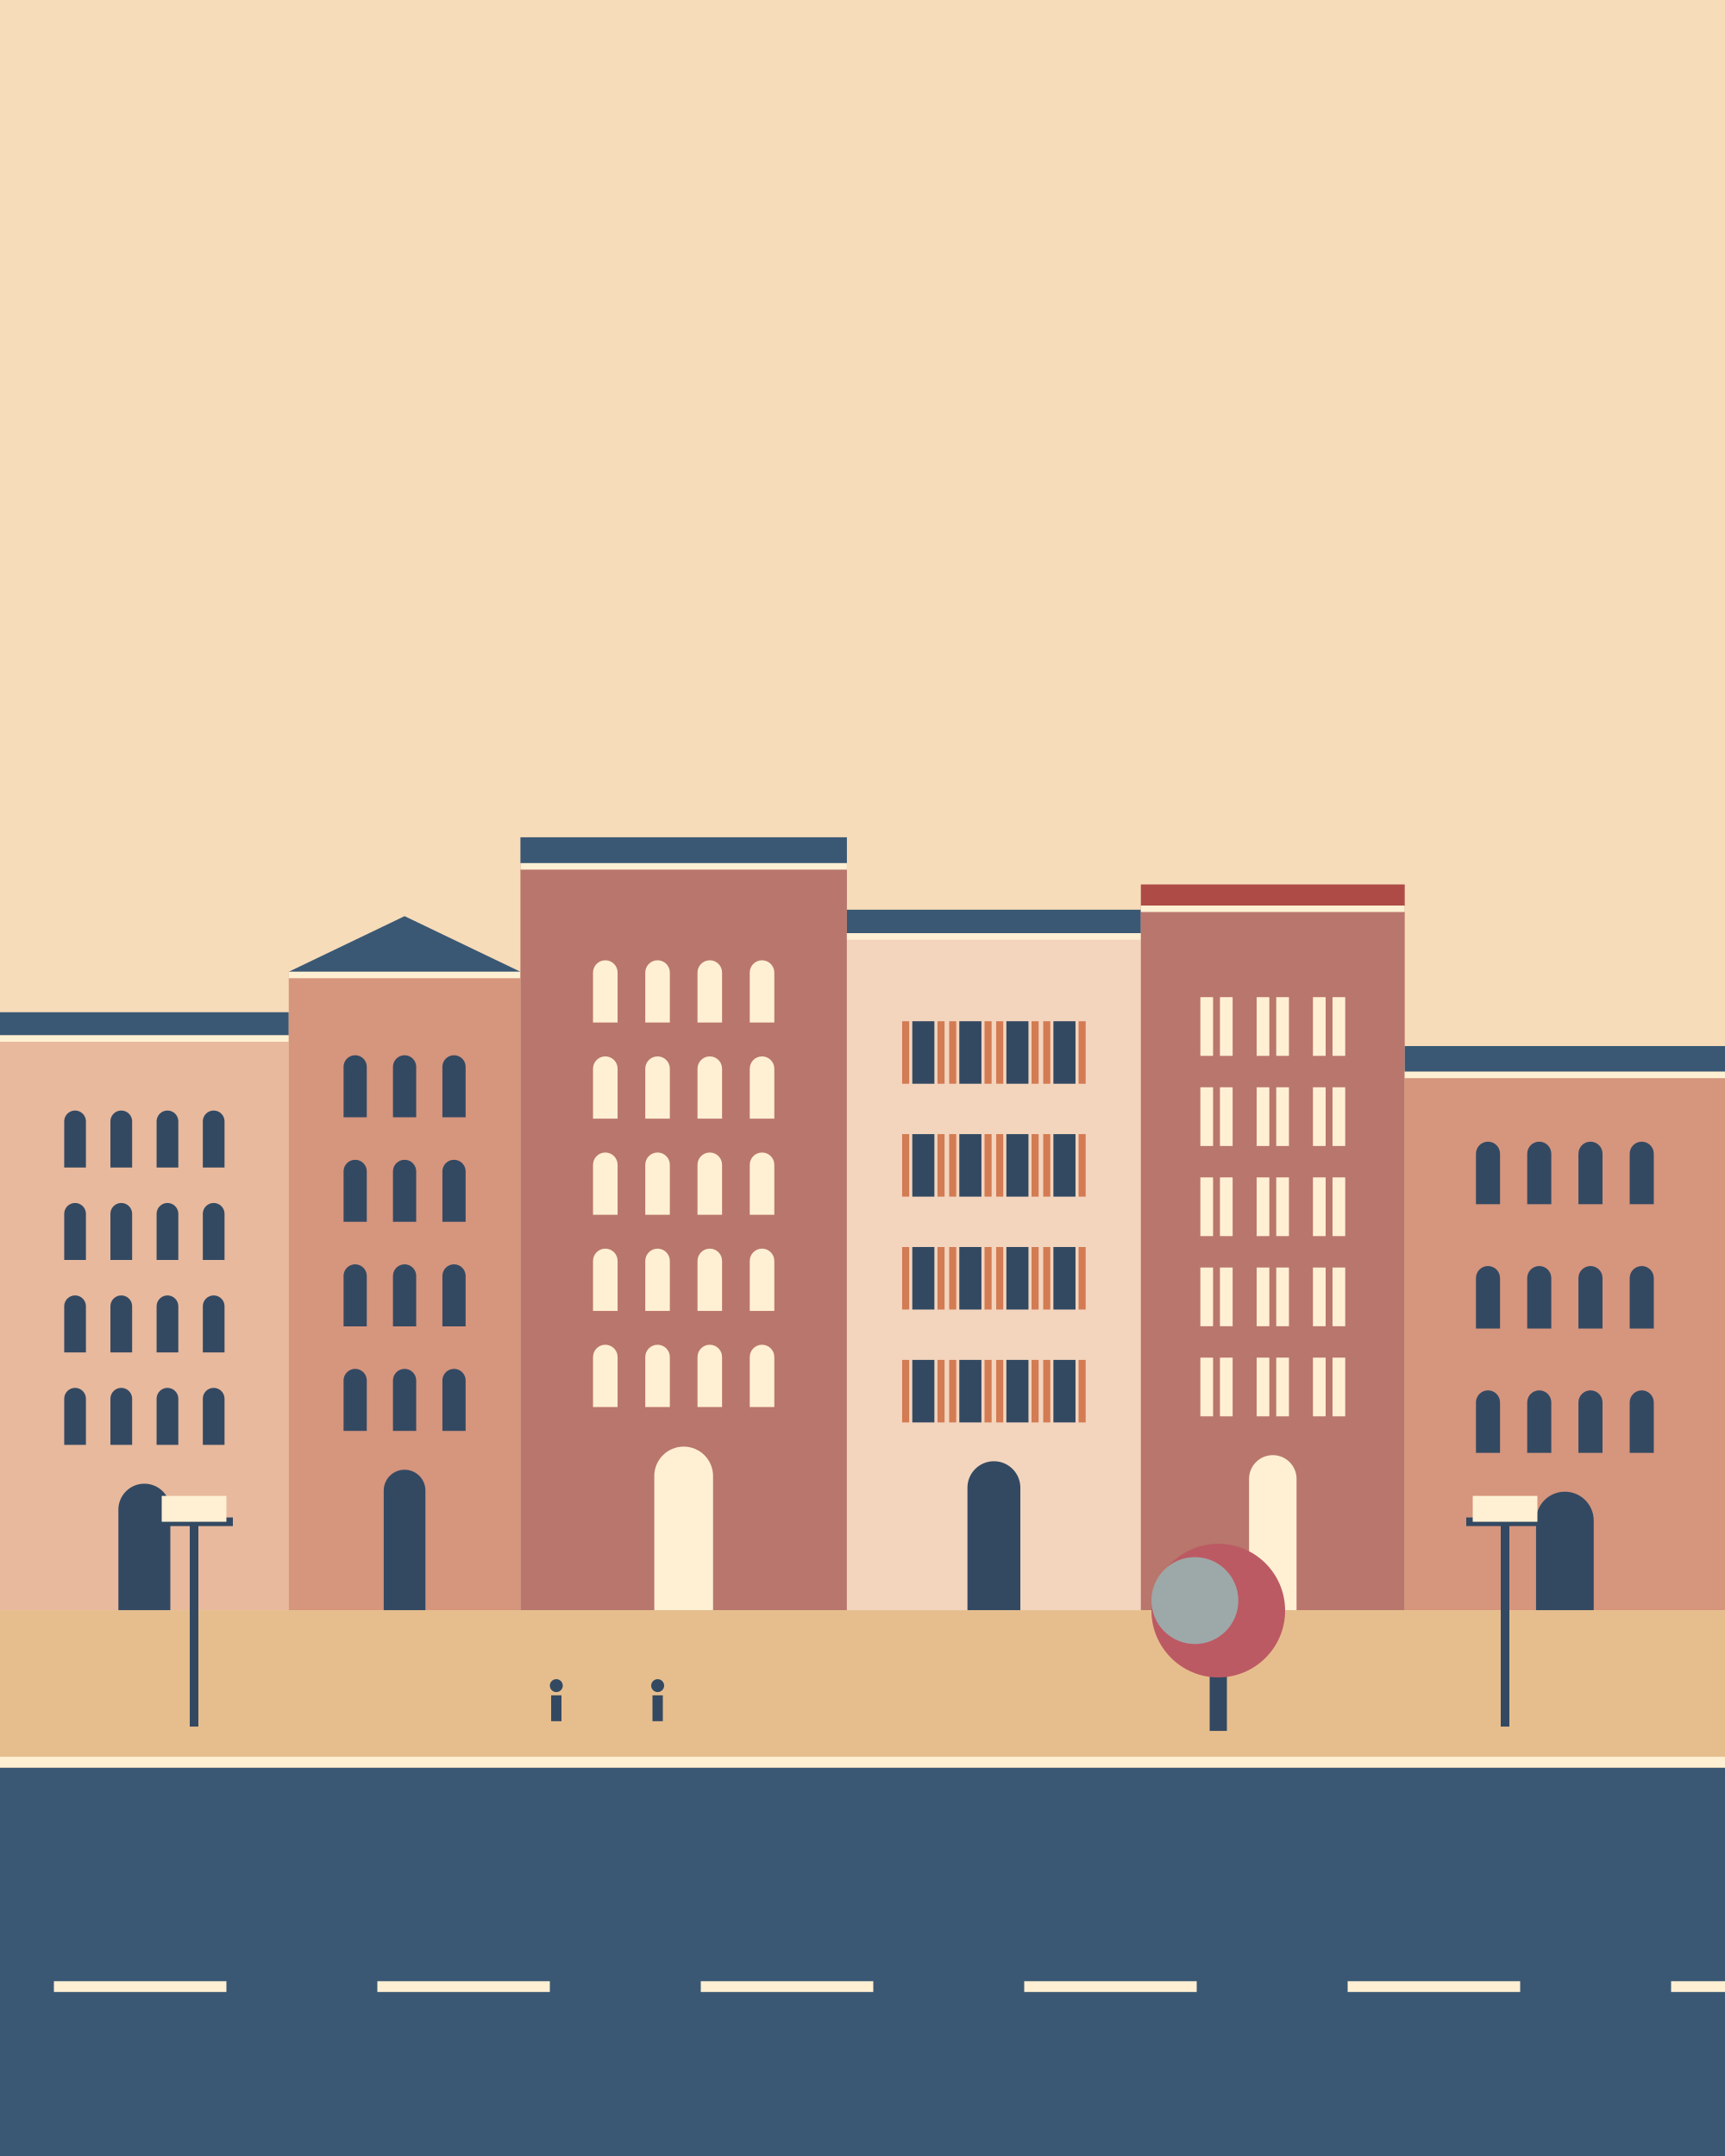
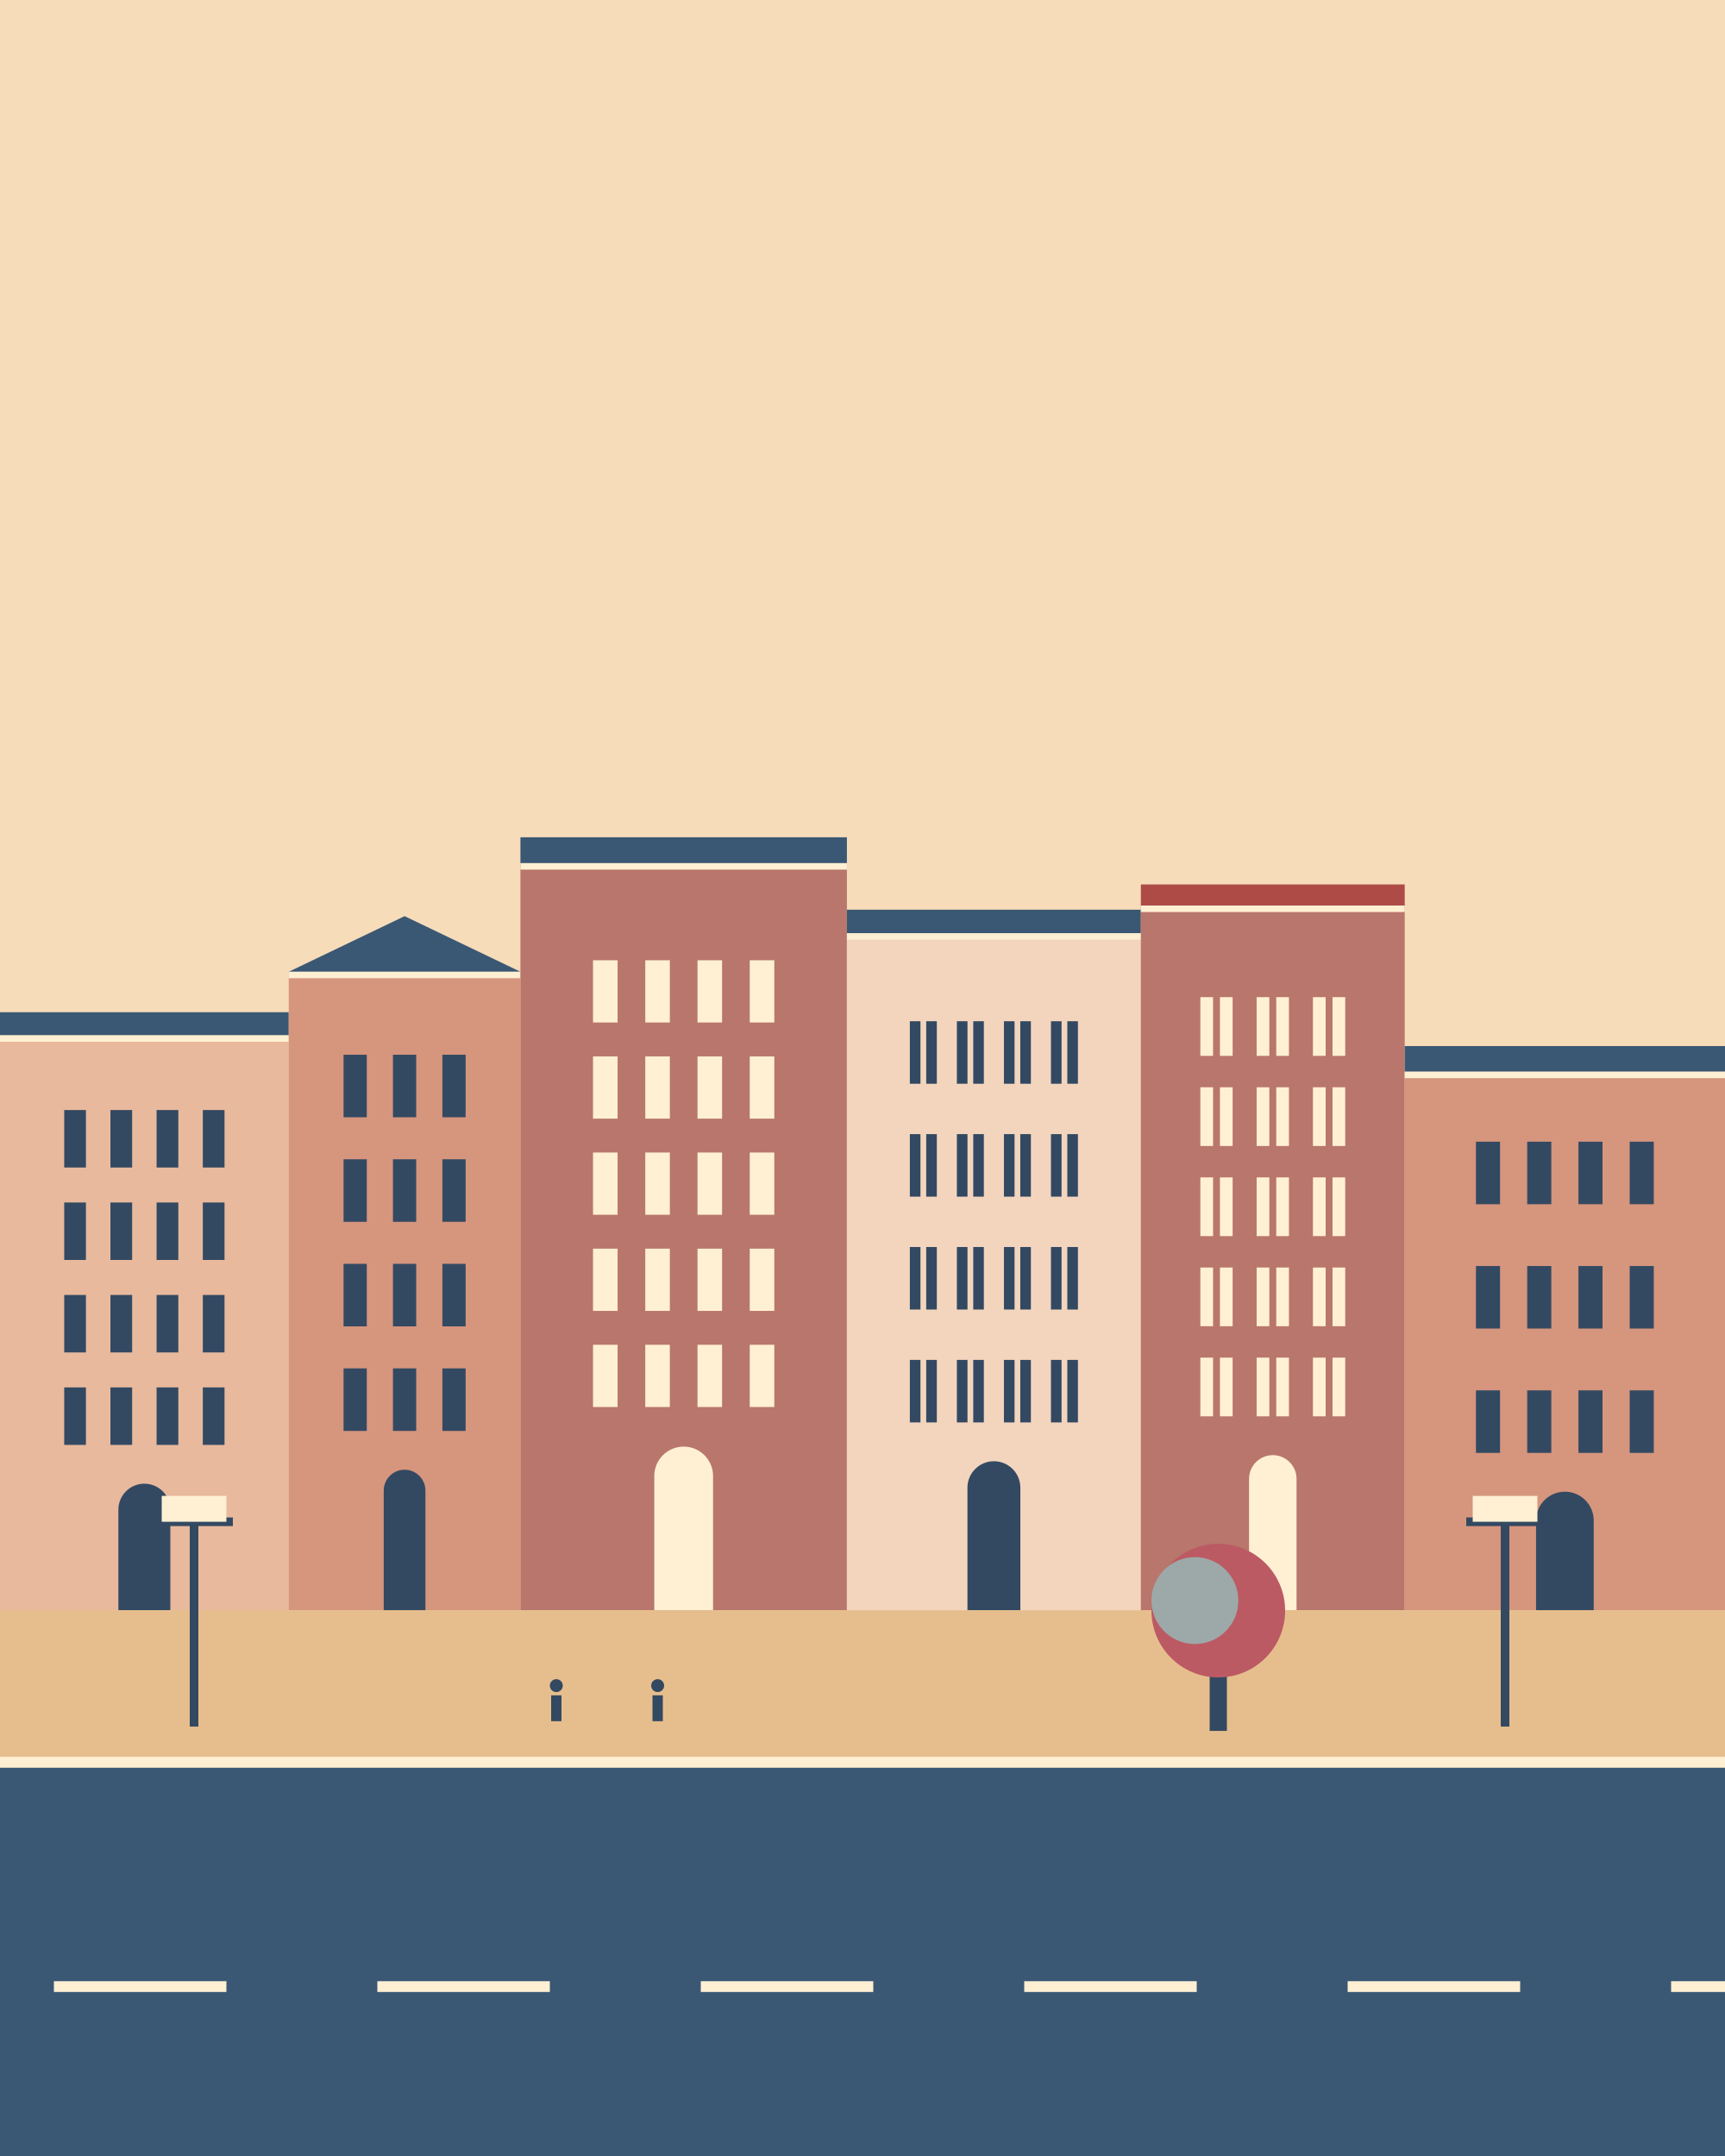
<svg xmlns="http://www.w3.org/2000/svg" width="800" height="1000" viewBox="0 0 800 1000" role="img" aria-label="道路沿い・street-002">
  <rect x="0" y="0" width="800" height="1000" fill="#f7dcba" />
  <rect x="0" y="746.83" width="800" height="73" fill="#e6be8d" />
  <rect x="0" y="819.83" width="800" height="180.17" fill="#3a5874" />
  <g data-building="b0-0">
    <rect x="0" y="480.2" width="133.91" height="266.63" fill="#e8b99d" />
    <rect x="0" y="469.49" width="133.91" height="10.71" fill="#3a5874" />
    <rect x="0" y="480.2" width="133.91" height="3" fill="#fff0d3" />
-     <path d="M29.78 541.52V519.9a5.04 5.04 0 0 1 10.07 0V541.52Z" fill="#334962" />
-     <path d="M51.21 541.52V519.9a5.04 5.04 0 0 1 10.07 0V541.52Z" fill="#334962" />
-     <path d="M72.63 541.52V519.9a5.04 5.04 0 0 1 10.07 0V541.52Z" fill="#334962" />
-     <path d="M94.06 541.52V519.9a5.04 5.04 0 0 1 10.07 0V541.52Z" fill="#334962" />
-     <path d="M29.78 584.41V562.78a5.04 5.04 0 0 1 10.07 0V584.41Z" fill="#334962" />
-     <path d="M51.21 584.41V562.78a5.04 5.04 0 0 1 10.07 0V584.41Z" fill="#334962" />
-     <path d="M72.63 584.41V562.78a5.04 5.04 0 0 1 10.07 0V584.41Z" fill="#334962" />
-     <path d="M94.06 584.41V562.78a5.04 5.04 0 0 1 10.07 0V584.41Z" fill="#334962" />
-     <path d="M29.78 627.29V605.66a5.04 5.04 0 0 1 10.07 0V627.29Z" fill="#334962" />
-     <path d="M51.21 627.29V605.66a5.04 5.04 0 0 1 10.07 0V627.29Z" fill="#334962" />
-     <path d="M72.63 627.29V605.66a5.04 5.04 0 0 1 10.07 0V627.29Z" fill="#334962" />
-     <path d="M94.06 627.29V605.66a5.04 5.04 0 0 1 10.07 0V627.29Z" fill="#334962" />
-     <path d="M29.78 670.17V648.54a5.04 5.04 0 0 1 10.07 0V670.17Z" fill="#334962" />
-     <path d="M51.21 670.17V648.54a5.04 5.04 0 0 1 10.07 0V670.17Z" fill="#334962" />
-     <path d="M72.63 670.17V648.54a5.04 5.04 0 0 1 10.07 0V670.17Z" fill="#334962" />
-     <path d="M94.06 670.17V648.54a5.04 5.04 0 0 1 10.07 0V670.17Z" fill="#334962" />
+     <rect x="29.78" y="514.86" width="10.07" height="26.66" fill="#334962" />
+     <rect x="51.21" y="514.86" width="10.07" height="26.66" fill="#334962" />
+     <rect x="72.63" y="514.86" width="10.07" height="26.66" fill="#334962" />
+     <rect x="94.06" y="514.86" width="10.07" height="26.66" fill="#334962" />
+     <rect x="29.78" y="557.74" width="10.07" height="26.66" fill="#334962" />
+     <rect x="51.21" y="557.74" width="10.07" height="26.66" fill="#334962" />
+     <rect x="72.63" y="557.74" width="10.07" height="26.66" fill="#334962" />
+     <rect x="94.06" y="557.74" width="10.07" height="26.66" fill="#334962" />
+     <rect x="29.78" y="600.63" width="10.07" height="26.66" fill="#334962" />
+     <rect x="51.21" y="600.63" width="10.07" height="26.66" fill="#334962" />
+     <rect x="72.63" y="600.63" width="10.07" height="26.66" fill="#334962" />
+     <rect x="94.06" y="600.63" width="10.07" height="26.66" fill="#334962" />
+     <rect x="29.78" y="643.51" width="10.07" height="26.66" fill="#334962" />
+     <rect x="51.21" y="643.51" width="10.07" height="26.66" fill="#334962" />
+     <rect x="72.63" y="643.51" width="10.07" height="26.66" fill="#334962" />
+     <rect x="94.06" y="643.51" width="10.07" height="26.66" fill="#334962" />
    <path d="M54.9 746.83V700.22a12.05 12.05 0 0 1 24.1 0V746.83Z" fill="#334962" />
  </g>
  <g data-building="b0-1">
    <rect x="133.91" y="450.72" width="107.45" height="296.11" fill="#d6957d" />
    <polygon points="133.91,450.72 187.63,424.93 241.36,450.72" fill="#3a5874" />
    <rect x="133.91" y="450.72" width="107.45" height="3" fill="#fff0d3" />
-     <path d="M159.33 518.21V494.6a5.39 5.39 0 0 1 10.77 0V518.21Z" fill="#334962" />
-     <path d="M182.25 518.21V494.6a5.39 5.39 0 0 1 10.77 0V518.21Z" fill="#334962" />
-     <path d="M205.17 518.21V494.6a5.39 5.39 0 0 1 10.77 0V518.21Z" fill="#334962" />
-     <path d="M159.33 566.7V543.09a5.39 5.39 0 0 1 10.77 0V566.7Z" fill="#334962" />
-     <path d="M182.25 566.7V543.09a5.39 5.39 0 0 1 10.77 0V566.7Z" fill="#334962" />
-     <path d="M205.17 566.7V543.09a5.39 5.39 0 0 1 10.77 0V566.7Z" fill="#334962" />
-     <path d="M159.33 615.2V591.58a5.39 5.39 0 0 1 10.77 0V615.2Z" fill="#334962" />
-     <path d="M182.25 615.2V591.58a5.39 5.39 0 0 1 10.77 0V615.2Z" fill="#334962" />
-     <path d="M205.17 615.2V591.58a5.39 5.39 0 0 1 10.77 0V615.2Z" fill="#334962" />
-     <path d="M159.33 663.69V640.07a5.39 5.39 0 0 1 10.77 0V663.69Z" fill="#334962" />
-     <path d="M182.25 663.69V640.07a5.39 5.39 0 0 1 10.77 0V663.69Z" fill="#334962" />
-     <path d="M205.17 663.69V640.07a5.39 5.39 0 0 1 10.77 0V663.69Z" fill="#334962" />
+     <rect x="159.33" y="489.21" width="10.77" height="29" fill="#334962" />
+     <rect x="182.25" y="489.21" width="10.77" height="29" fill="#334962" />
+     <rect x="205.17" y="489.21" width="10.77" height="29" fill="#334962" />
+     <rect x="159.33" y="537.7" width="10.77" height="29" fill="#334962" />
+     <rect x="182.25" y="537.7" width="10.77" height="29" fill="#334962" />
+     <rect x="205.17" y="537.7" width="10.77" height="29" fill="#334962" />
+     <rect x="159.33" y="586.2" width="10.77" height="29" fill="#334962" />
+     <rect x="182.25" y="586.2" width="10.77" height="29" fill="#334962" />
+     <rect x="205.17" y="586.2" width="10.77" height="29" fill="#334962" />
+     <rect x="159.33" y="634.69" width="10.77" height="29" fill="#334962" />
+     <rect x="182.25" y="634.69" width="10.77" height="29" fill="#334962" />
+     <rect x="205.17" y="634.69" width="10.77" height="29" fill="#334962" />
    <path d="M177.96 746.83V691.36a9.67 9.67 0 0 1 19.34 0V746.83Z" fill="#334962" />
  </g>
  <g data-building="b0-2">
    <rect x="241.36" y="400.35" width="151.41" height="346.48" fill="#b9766c" />
    <rect x="241.36" y="388.35" width="151.41" height="12" fill="#3a5874" />
    <rect x="241.36" y="400.35" width="151.41" height="3" fill="#fff0d3" />
-     <path d="M275.03 474.27V451.09a5.69 5.69 0 0 1 11.39 0V474.27Z" fill="#fff0d3" />
-     <path d="M299.26 474.27V451.09a5.69 5.69 0 0 1 11.39 0V474.27Z" fill="#fff0d3" />
-     <path d="M323.48 474.27V451.09a5.69 5.69 0 0 1 11.39 0V474.27Z" fill="#fff0d3" />
-     <path d="M347.71 474.27V451.09a5.69 5.69 0 0 1 11.39 0V474.27Z" fill="#fff0d3" />
-     <path d="M275.03 518.85V495.67a5.69 5.69 0 0 1 11.39 0V518.85Z" fill="#fff0d3" />
-     <path d="M299.26 518.85V495.67a5.69 5.69 0 0 1 11.39 0V518.85Z" fill="#fff0d3" />
-     <path d="M323.48 518.85V495.67a5.69 5.69 0 0 1 11.39 0V518.85Z" fill="#fff0d3" />
-     <path d="M347.71 518.85V495.67a5.69 5.69 0 0 1 11.39 0V518.85Z" fill="#fff0d3" />
-     <path d="M275.03 563.44V540.25a5.69 5.69 0 0 1 11.39 0V563.44Z" fill="#fff0d3" />
-     <path d="M299.26 563.44V540.25a5.69 5.69 0 0 1 11.39 0V563.44Z" fill="#fff0d3" />
-     <path d="M323.48 563.44V540.25a5.69 5.69 0 0 1 11.39 0V563.44Z" fill="#fff0d3" />
-     <path d="M347.71 563.44V540.25a5.69 5.69 0 0 1 11.39 0V563.44Z" fill="#fff0d3" />
-     <path d="M275.03 608.02V584.84a5.69 5.69 0 0 1 11.39 0V608.02Z" fill="#fff0d3" />
-     <path d="M299.26 608.02V584.84a5.69 5.69 0 0 1 11.39 0V608.02Z" fill="#fff0d3" />
-     <path d="M323.48 608.02V584.84a5.69 5.69 0 0 1 11.39 0V608.02Z" fill="#fff0d3" />
-     <path d="M347.71 608.02V584.84a5.69 5.69 0 0 1 11.39 0V608.02Z" fill="#fff0d3" />
-     <path d="M275.03 652.6V629.42a5.69 5.69 0 0 1 11.39 0V652.6Z" fill="#fff0d3" />
-     <path d="M299.26 652.6V629.42a5.69 5.69 0 0 1 11.39 0V652.6Z" fill="#fff0d3" />
-     <path d="M323.48 652.6V629.42a5.69 5.69 0 0 1 11.39 0V652.6Z" fill="#fff0d3" />
-     <path d="M347.71 652.6V629.42a5.69 5.69 0 0 1 11.39 0V652.6Z" fill="#fff0d3" />
+     <rect x="275.03" y="445.39" width="11.39" height="28.87" fill="#fff0d3" />
+     <rect x="299.26" y="445.39" width="11.39" height="28.87" fill="#fff0d3" />
+     <rect x="323.48" y="445.39" width="11.39" height="28.87" fill="#fff0d3" />
+     <rect x="347.71" y="445.39" width="11.39" height="28.87" fill="#fff0d3" />
+     <rect x="275.03" y="489.98" width="11.39" height="28.87" fill="#fff0d3" />
+     <rect x="299.26" y="489.98" width="11.39" height="28.87" fill="#fff0d3" />
+     <rect x="323.48" y="489.98" width="11.39" height="28.87" fill="#fff0d3" />
+     <rect x="347.71" y="489.98" width="11.39" height="28.87" fill="#fff0d3" />
+     <rect x="275.03" y="534.56" width="11.39" height="28.87" fill="#fff0d3" />
+     <rect x="299.26" y="534.56" width="11.39" height="28.87" fill="#fff0d3" />
+     <rect x="323.48" y="534.56" width="11.39" height="28.87" fill="#fff0d3" />
+     <rect x="347.71" y="534.56" width="11.39" height="28.87" fill="#fff0d3" />
+     <rect x="275.03" y="579.15" width="11.39" height="28.87" fill="#fff0d3" />
+     <rect x="299.26" y="579.15" width="11.39" height="28.87" fill="#fff0d3" />
+     <rect x="323.48" y="579.15" width="11.39" height="28.87" fill="#fff0d3" />
+     <rect x="347.71" y="579.15" width="11.39" height="28.87" fill="#fff0d3" />
+     <rect x="275.03" y="623.73" width="11.39" height="28.87" fill="#fff0d3" />
+     <rect x="299.26" y="623.73" width="11.39" height="28.87" fill="#fff0d3" />
+     <rect x="323.48" y="623.73" width="11.39" height="28.87" fill="#fff0d3" />
+     <rect x="347.71" y="623.73" width="11.39" height="28.87" fill="#fff0d3" />
    <path d="M303.44 746.83V684.23a13.63 13.63 0 0 1 27.25 0V746.83Z" fill="#fff0d3" />
  </g>
  <g data-building="b0-3">
    <rect x="392.77" y="432.85" width="136.33" height="313.98" fill="#f3d5be" />
    <rect x="392.77" y="421.94" width="136.33" height="10.91" fill="#3a5874" />
    <rect x="392.77" y="432.85" width="136.33" height="3" fill="#fff0d3" />
-     <rect x="423.09" y="473.67" width="10.25" height="29" fill="#334962" />
-     <rect x="418.37" y="473.67" width="3.28" height="29" fill="#d37b53" />
-     <rect x="434.78" y="473.67" width="3.28" height="29" fill="#d37b53" />
-     <rect x="444.9" y="473.67" width="10.25" height="29" fill="#334962" />
-     <rect x="440.19" y="473.67" width="3.28" height="29" fill="#d37b53" />
-     <rect x="456.59" y="473.67" width="3.28" height="29" fill="#d37b53" />
-     <rect x="466.72" y="473.67" width="10.25" height="29" fill="#334962" />
-     <rect x="462" y="473.67" width="3.28" height="29" fill="#d37b53" />
-     <rect x="478.4" y="473.67" width="3.28" height="29" fill="#d37b53" />
-     <rect x="488.53" y="473.67" width="10.25" height="29" fill="#334962" />
-     <rect x="483.81" y="473.67" width="3.28" height="29" fill="#d37b53" />
-     <rect x="500.22" y="473.67" width="3.28" height="29" fill="#d37b53" />
-     <rect x="423.09" y="526.03" width="10.25" height="29" fill="#334962" />
-     <rect x="418.37" y="526.03" width="3.28" height="29" fill="#d37b53" />
-     <rect x="434.78" y="526.03" width="3.28" height="29" fill="#d37b53" />
-     <rect x="444.9" y="526.03" width="10.25" height="29" fill="#334962" />
-     <rect x="440.19" y="526.03" width="3.28" height="29" fill="#d37b53" />
-     <rect x="456.59" y="526.03" width="3.28" height="29" fill="#d37b53" />
-     <rect x="466.72" y="526.03" width="10.25" height="29" fill="#334962" />
-     <rect x="462" y="526.03" width="3.28" height="29" fill="#d37b53" />
-     <rect x="478.4" y="526.03" width="3.28" height="29" fill="#d37b53" />
-     <rect x="488.53" y="526.03" width="10.25" height="29" fill="#334962" />
-     <rect x="483.81" y="526.03" width="3.28" height="29" fill="#d37b53" />
-     <rect x="500.22" y="526.03" width="3.28" height="29" fill="#d37b53" />
-     <rect x="423.09" y="578.39" width="10.25" height="29" fill="#334962" />
-     <rect x="418.37" y="578.39" width="3.28" height="29" fill="#d37b53" />
-     <rect x="434.78" y="578.39" width="3.28" height="29" fill="#d37b53" />
-     <rect x="444.9" y="578.39" width="10.25" height="29" fill="#334962" />
-     <rect x="440.19" y="578.39" width="3.28" height="29" fill="#d37b53" />
-     <rect x="456.59" y="578.39" width="3.28" height="29" fill="#d37b53" />
-     <rect x="466.72" y="578.39" width="10.25" height="29" fill="#334962" />
-     <rect x="462" y="578.39" width="3.28" height="29" fill="#d37b53" />
-     <rect x="478.4" y="578.39" width="3.28" height="29" fill="#d37b53" />
-     <rect x="488.53" y="578.39" width="10.25" height="29" fill="#334962" />
-     <rect x="483.81" y="578.39" width="3.28" height="29" fill="#d37b53" />
-     <rect x="500.22" y="578.39" width="3.28" height="29" fill="#d37b53" />
-     <rect x="423.09" y="630.75" width="10.25" height="29" fill="#334962" />
-     <rect x="418.37" y="630.75" width="3.28" height="29" fill="#d37b53" />
-     <rect x="434.78" y="630.75" width="3.28" height="29" fill="#d37b53" />
-     <rect x="444.9" y="630.75" width="10.25" height="29" fill="#334962" />
-     <rect x="440.19" y="630.75" width="3.28" height="29" fill="#d37b53" />
-     <rect x="456.59" y="630.75" width="3.28" height="29" fill="#d37b53" />
-     <rect x="466.72" y="630.75" width="10.25" height="29" fill="#334962" />
-     <rect x="462" y="630.75" width="3.28" height="29" fill="#d37b53" />
-     <rect x="478.4" y="630.75" width="3.28" height="29" fill="#d37b53" />
-     <rect x="488.53" y="630.75" width="10.25" height="29" fill="#334962" />
-     <rect x="483.81" y="630.75" width="3.28" height="29" fill="#d37b53" />
-     <rect x="500.22" y="630.75" width="3.28" height="29" fill="#d37b53" />
+     <rect x="421.96" y="473.67" width="4.92" height="29" fill="#334962" />
+     <rect x="429.55" y="473.67" width="4.92" height="29" fill="#334962" />
+     <rect x="443.77" y="473.67" width="4.92" height="29" fill="#334962" />
+     <rect x="451.36" y="473.67" width="4.92" height="29" fill="#334962" />
+     <rect x="465.59" y="473.67" width="4.92" height="29" fill="#334962" />
+     <rect x="473.17" y="473.67" width="4.92" height="29" fill="#334962" />
+     <rect x="487.4" y="473.67" width="4.92" height="29" fill="#334962" />
+     <rect x="494.99" y="473.67" width="4.92" height="29" fill="#334962" />
+     <rect x="421.96" y="526.03" width="4.92" height="29" fill="#334962" />
+     <rect x="429.55" y="526.03" width="4.92" height="29" fill="#334962" />
+     <rect x="443.77" y="526.03" width="4.92" height="29" fill="#334962" />
+     <rect x="451.36" y="526.03" width="4.92" height="29" fill="#334962" />
+     <rect x="465.59" y="526.03" width="4.92" height="29" fill="#334962" />
+     <rect x="473.17" y="526.03" width="4.92" height="29" fill="#334962" />
+     <rect x="487.4" y="526.03" width="4.92" height="29" fill="#334962" />
+     <rect x="494.99" y="526.03" width="4.92" height="29" fill="#334962" />
+     <rect x="421.96" y="578.39" width="4.92" height="29" fill="#334962" />
+     <rect x="429.55" y="578.39" width="4.92" height="29" fill="#334962" />
+     <rect x="443.77" y="578.39" width="4.92" height="29" fill="#334962" />
+     <rect x="451.36" y="578.39" width="4.92" height="29" fill="#334962" />
+     <rect x="465.59" y="578.39" width="4.92" height="29" fill="#334962" />
+     <rect x="473.17" y="578.39" width="4.92" height="29" fill="#334962" />
+     <rect x="487.4" y="578.39" width="4.92" height="29" fill="#334962" />
+     <rect x="494.99" y="578.39" width="4.92" height="29" fill="#334962" />
+     <rect x="421.96" y="630.75" width="4.92" height="29" fill="#334962" />
+     <rect x="429.55" y="630.75" width="4.92" height="29" fill="#334962" />
+     <rect x="443.77" y="630.75" width="4.92" height="29" fill="#334962" />
+     <rect x="451.36" y="630.75" width="4.92" height="29" fill="#334962" />
+     <rect x="465.59" y="630.75" width="4.92" height="29" fill="#334962" />
+     <rect x="473.17" y="630.75" width="4.92" height="29" fill="#334962" />
+     <rect x="487.4" y="630.75" width="4.92" height="29" fill="#334962" />
+     <rect x="494.99" y="630.75" width="4.92" height="29" fill="#334962" />
    <path d="M448.67 746.83V690.02a12.27 12.27 0 0 1 24.54 0V746.83Z" fill="#334962" />
  </g>
  <g data-building="b0-4">
    <rect x="529.09" y="420.01" width="122.38" height="326.82" fill="#b9766c" />
    <rect x="529.09" y="410.22" width="122.38" height="9.79" fill="#ae4b47" />
    <rect x="529.09" y="420.01" width="122.38" height="3" fill="#fff0d3" />
    <rect x="556.69" y="462.5" width="5.89" height="27.23" fill="#fff0d3" />
    <rect x="565.77" y="462.5" width="5.89" height="27.23" fill="#fff0d3" />
    <rect x="582.79" y="462.5" width="5.89" height="27.23" fill="#fff0d3" />
    <rect x="591.88" y="462.5" width="5.89" height="27.23" fill="#fff0d3" />
    <rect x="608.9" y="462.5" width="5.89" height="27.23" fill="#fff0d3" />
    <rect x="617.98" y="462.5" width="5.89" height="27.23" fill="#fff0d3" />
    <rect x="556.69" y="504.3" width="5.89" height="27.23" fill="#fff0d3" />
    <rect x="565.77" y="504.3" width="5.89" height="27.23" fill="#fff0d3" />
    <rect x="582.79" y="504.3" width="5.89" height="27.23" fill="#fff0d3" />
    <rect x="591.88" y="504.3" width="5.89" height="27.23" fill="#fff0d3" />
    <rect x="608.9" y="504.3" width="5.89" height="27.23" fill="#fff0d3" />
    <rect x="617.98" y="504.3" width="5.89" height="27.23" fill="#fff0d3" />
    <rect x="556.69" y="546.1" width="5.89" height="27.23" fill="#fff0d3" />
    <rect x="565.77" y="546.1" width="5.89" height="27.23" fill="#fff0d3" />
    <rect x="582.79" y="546.1" width="5.89" height="27.23" fill="#fff0d3" />
    <rect x="591.88" y="546.1" width="5.89" height="27.23" fill="#fff0d3" />
    <rect x="608.9" y="546.1" width="5.89" height="27.23" fill="#fff0d3" />
    <rect x="617.98" y="546.1" width="5.89" height="27.23" fill="#fff0d3" />
    <rect x="556.69" y="587.9" width="5.89" height="27.23" fill="#fff0d3" />
    <rect x="565.77" y="587.9" width="5.89" height="27.23" fill="#fff0d3" />
    <rect x="582.79" y="587.9" width="5.89" height="27.23" fill="#fff0d3" />
    <rect x="591.88" y="587.9" width="5.89" height="27.23" fill="#fff0d3" />
    <rect x="608.9" y="587.9" width="5.89" height="27.23" fill="#fff0d3" />
    <rect x="617.98" y="587.9" width="5.89" height="27.23" fill="#fff0d3" />
    <rect x="556.69" y="629.69" width="5.89" height="27.23" fill="#fff0d3" />
    <rect x="565.77" y="629.69" width="5.89" height="27.23" fill="#fff0d3" />
    <rect x="582.79" y="629.69" width="5.89" height="27.23" fill="#fff0d3" />
    <rect x="591.88" y="629.69" width="5.89" height="27.23" fill="#fff0d3" />
    <rect x="608.9" y="629.69" width="5.89" height="27.23" fill="#fff0d3" />
    <rect x="617.98" y="629.69" width="5.89" height="27.23" fill="#fff0d3" />
    <path d="M579.27 746.83V685.94a11.01 11.01 0 0 1 22.03 0V746.83Z" fill="#fff0d3" />
  </g>
  <g data-building="b0-5">
    <rect x="651.47" y="497.07" width="148.53" height="249.76" fill="#d6957d" />
    <rect x="651.47" y="485.19" width="148.53" height="11.88" fill="#3a5874" />
    <rect x="651.47" y="497.07" width="148.53" height="3" fill="#fff0d3" />
-     <path d="M684.5 558.54V535.12a5.58 5.58 0 0 1 11.17 0V558.54Z" fill="#334962" />
-     <path d="M708.27 558.54V535.12a5.58 5.58 0 0 1 11.17 0V558.54Z" fill="#334962" />
-     <path d="M732.03 558.54V535.12a5.58 5.58 0 0 1 11.17 0V558.54Z" fill="#334962" />
-     <path d="M755.8 558.54V535.12a5.58 5.58 0 0 1 11.17 0V558.54Z" fill="#334962" />
-     <path d="M684.5 616.21V592.8a5.58 5.58 0 0 1 11.17 0V616.21Z" fill="#334962" />
-     <path d="M708.27 616.21V592.8a5.58 5.58 0 0 1 11.17 0V616.21Z" fill="#334962" />
-     <path d="M732.03 616.21V592.8a5.58 5.58 0 0 1 11.17 0V616.21Z" fill="#334962" />
-     <path d="M755.8 616.21V592.8a5.58 5.58 0 0 1 11.17 0V616.21Z" fill="#334962" />
-     <path d="M684.5 673.88V650.47a5.58 5.58 0 0 1 11.17 0V673.88Z" fill="#334962" />
-     <path d="M708.27 673.88V650.47a5.58 5.58 0 0 1 11.17 0V673.88Z" fill="#334962" />
-     <path d="M732.03 673.88V650.47a5.58 5.58 0 0 1 11.17 0V673.88Z" fill="#334962" />
-     <path d="M755.8 673.88V650.47a5.58 5.58 0 0 1 11.17 0V673.88Z" fill="#334962" />
+     <rect x="684.5" y="529.54" width="11.17" height="29" fill="#334962" />
+     <rect x="708.27" y="529.54" width="11.17" height="29" fill="#334962" />
+     <rect x="732.03" y="529.54" width="11.17" height="29" fill="#334962" />
+     <rect x="755.8" y="529.54" width="11.17" height="29" fill="#334962" />
+     <rect x="684.5" y="587.21" width="11.17" height="29" fill="#334962" />
+     <rect x="708.27" y="587.21" width="11.17" height="29" fill="#334962" />
+     <rect x="732.03" y="587.21" width="11.17" height="29" fill="#334962" />
+     <rect x="755.8" y="587.21" width="11.17" height="29" fill="#334962" />
+     <rect x="684.5" y="644.88" width="11.17" height="29" fill="#334962" />
+     <rect x="708.27" y="644.88" width="11.17" height="29" fill="#334962" />
+     <rect x="732.03" y="644.88" width="11.17" height="29" fill="#334962" />
+     <rect x="755.8" y="644.88" width="11.17" height="29" fill="#334962" />
    <path d="M712.37 746.83V705.25a13.37 13.37 0 0 1 26.74 0V746.83Z" fill="#334962" />
  </g>
  <rect x="0" y="814.83" width="800" height="5" fill="#fff0d3" />
  <rect x="25" y="918.92" width="80" height="5" fill="#fff0d3" />
  <rect x="175" y="918.92" width="80" height="5" fill="#fff0d3" />
  <rect x="325" y="918.92" width="80" height="5" fill="#fff0d3" />
  <rect x="475" y="918.92" width="80" height="5" fill="#fff0d3" />
  <rect x="625" y="918.92" width="80" height="5" fill="#fff0d3" />
  <rect x="775" y="918.92" width="80" height="5" fill="#fff0d3" />
  <rect x="561" y="765.63" width="8" height="37.2" fill="#334962" />
  <circle cx="565" cy="747.03" r="31" fill="#bc5a64" />
  <circle cx="554.15" cy="742.38" r="20.15" fill="#9da9a8" />
  <rect x="88" y="705.83" width="4" height="95" fill="#334962" />
  <path d="M72 705.83h36" fill="none" stroke="#334962" stroke-width="4" />
  <rect x="75" y="693.83" width="30" height="12" fill="#fff0d3" />
  <rect x="696" y="705.83" width="4" height="95" fill="#334962" />
  <path d="M680 705.83h36" fill="none" stroke="#334962" stroke-width="4" />
  <rect x="683" y="693.83" width="30" height="12" fill="#fff0d3" />
  <circle cx="258" cy="781.83" r="3" fill="#334962" />
  <rect x="255.6" y="786.33" width="4.8" height="12" fill="#334962" />
  <circle cx="305" cy="781.83" r="3" fill="#334962" />
  <rect x="302.6" y="786.33" width="4.8" height="12" fill="#334962" />
</svg>
